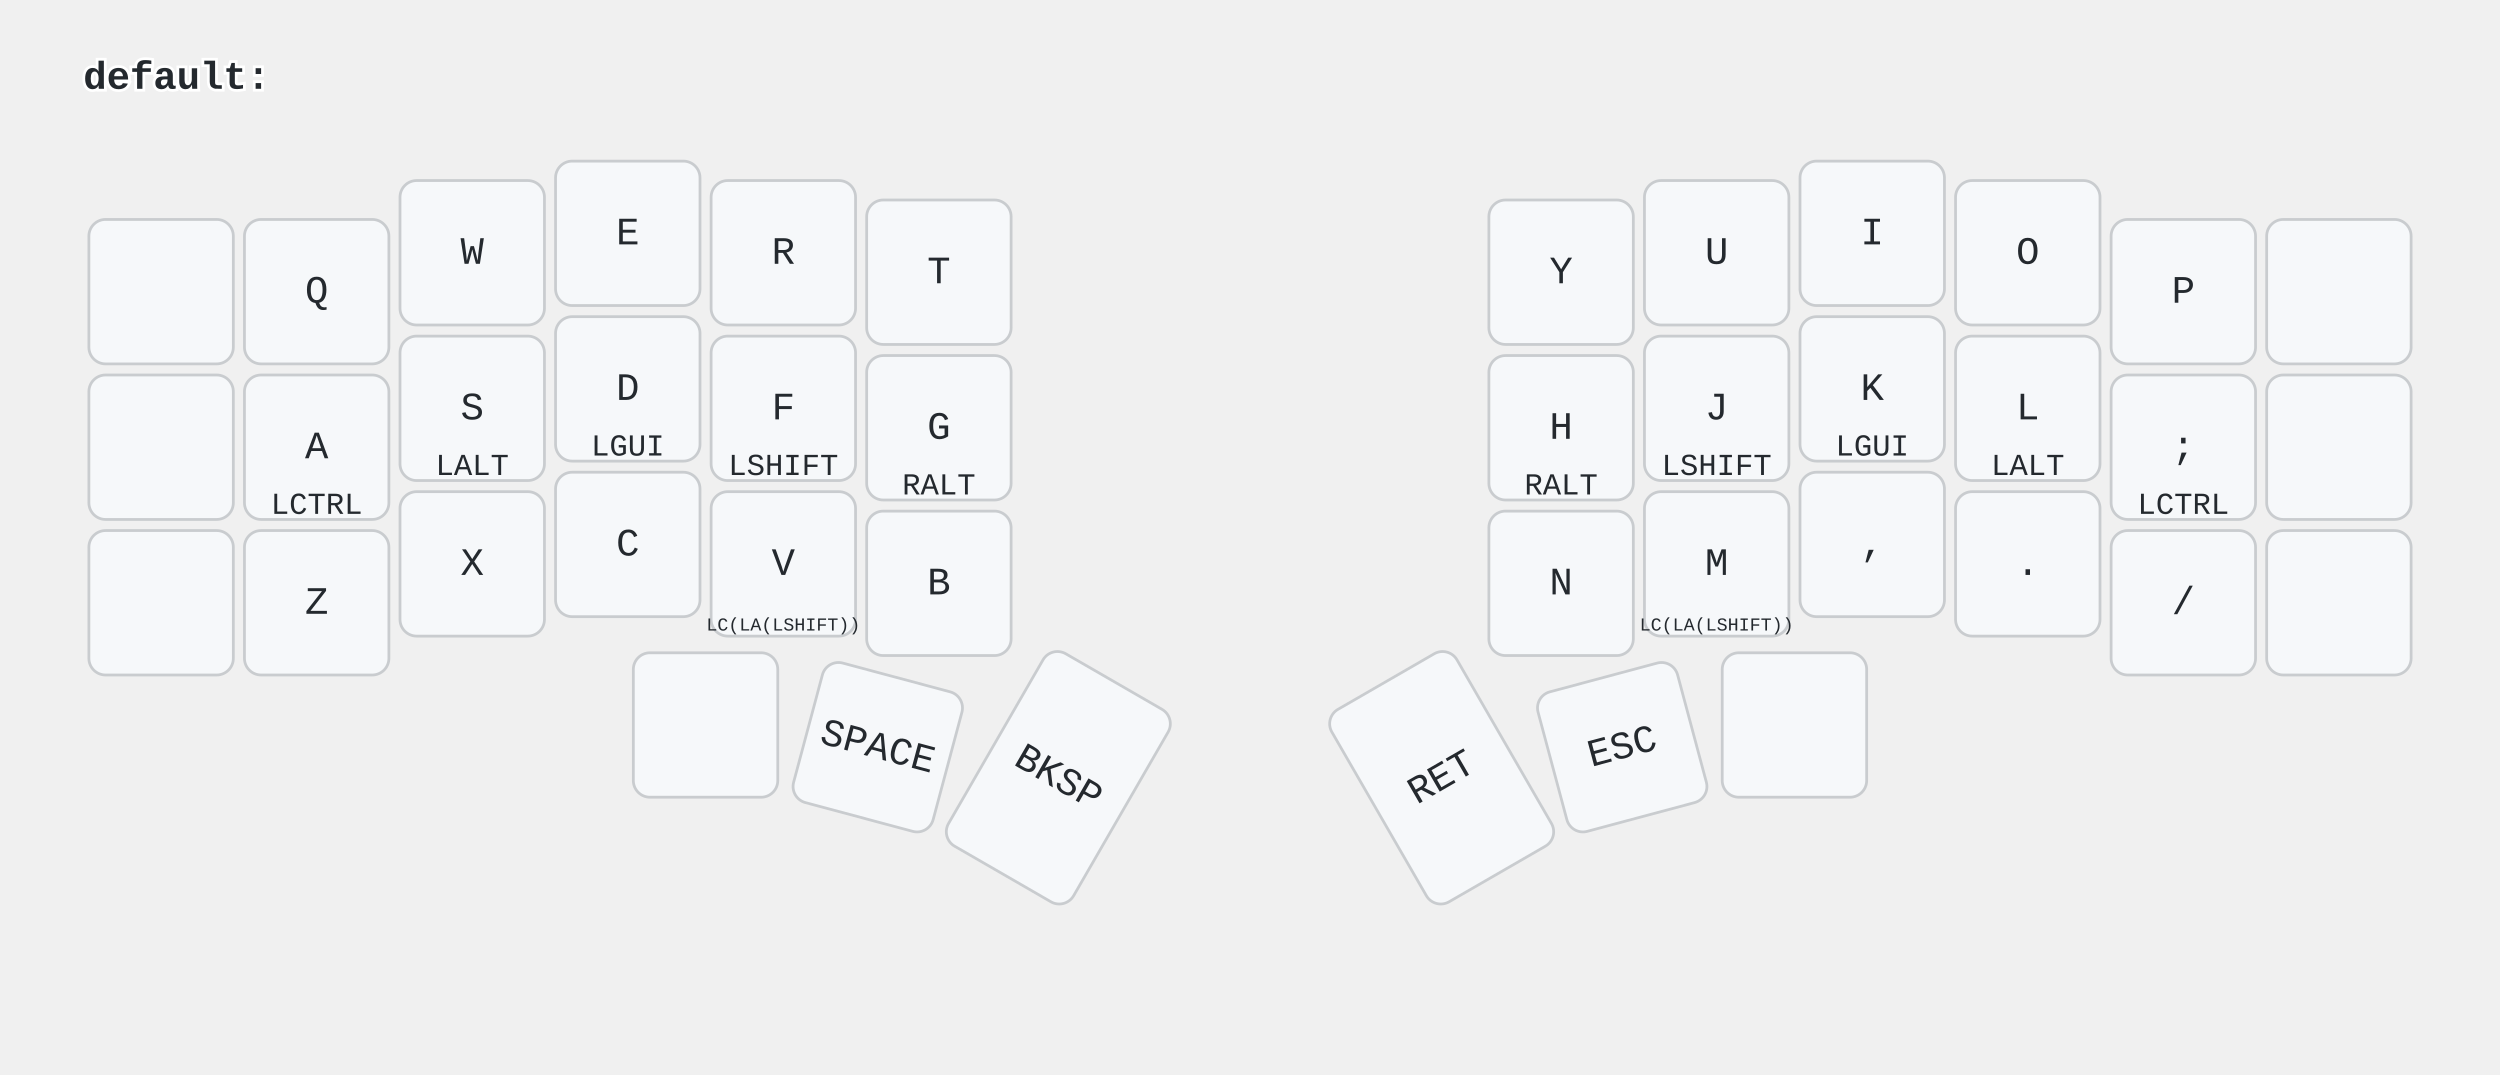
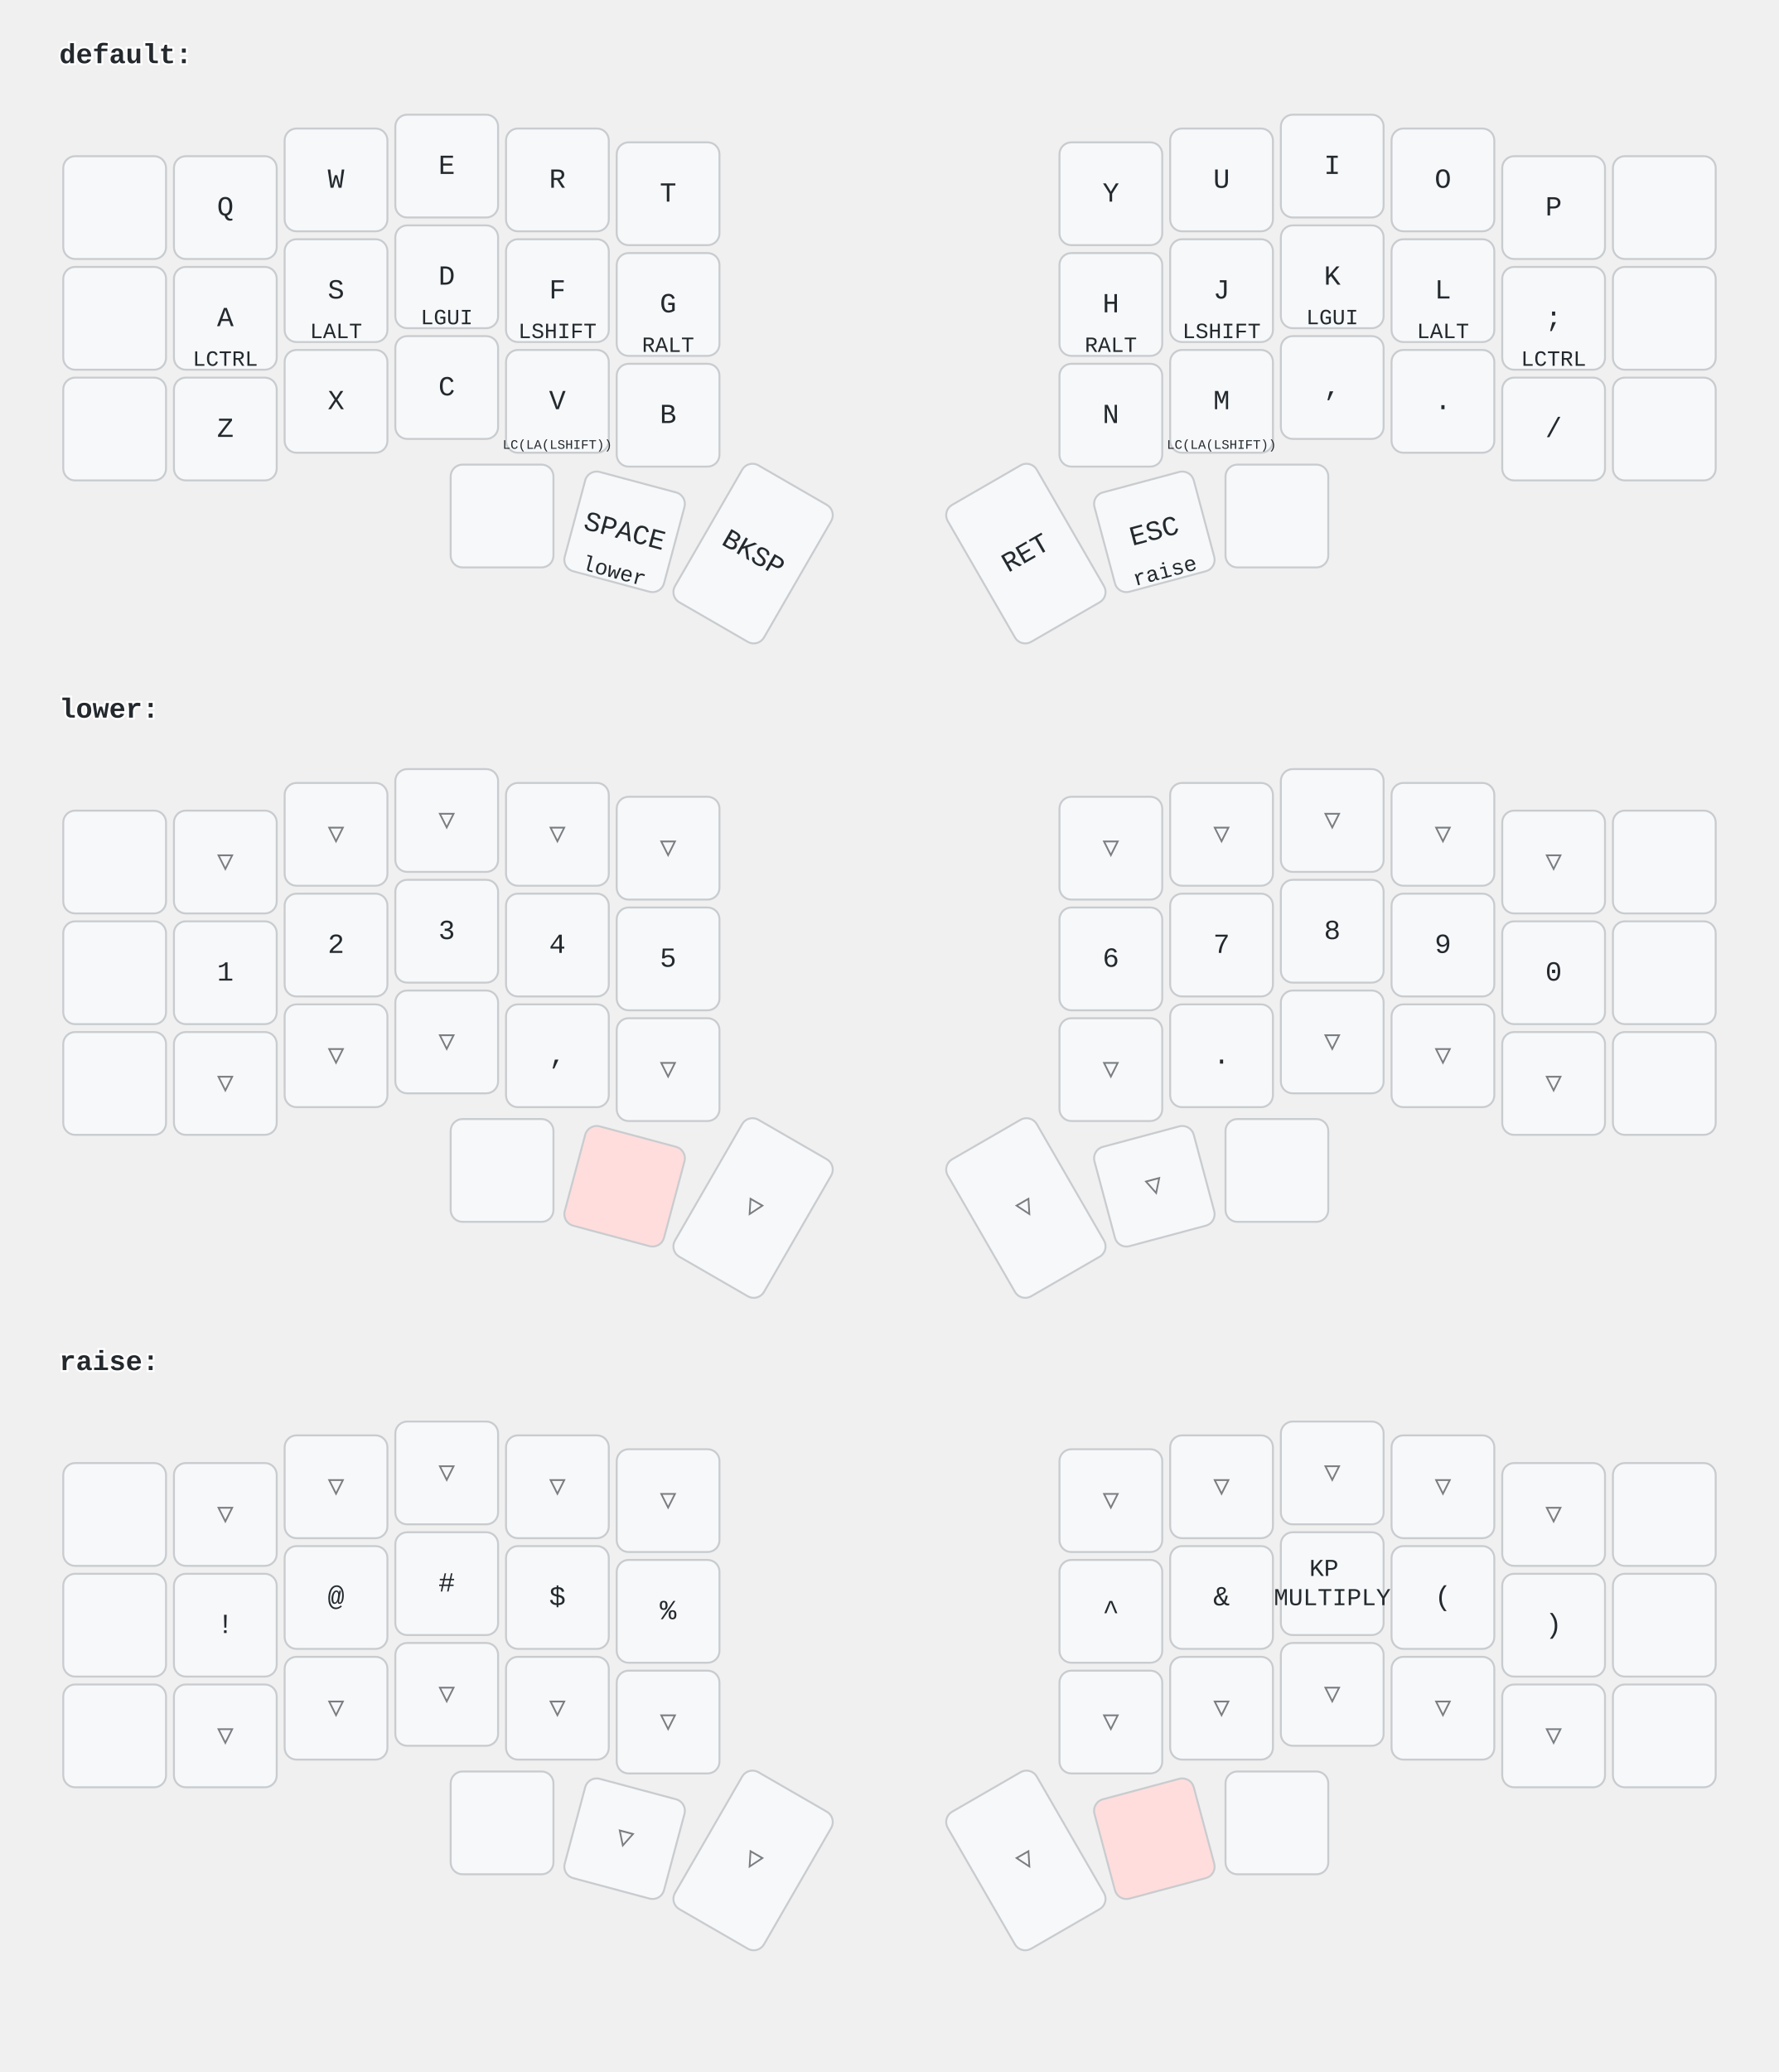
- <svg xmlns="http://www.w3.org/2000/svg" width="900" height="387" viewBox="0 0 900 387" class="keymap">
+ <svg xmlns="http://www.w3.org/2000/svg" width="900" height="1048" viewBox="0 0 900 1048" class="keymap">
  <style>/* inherit to force styles through use tags */
svg path {
    fill: inherit;
}

/* font and background color specifications */
svg.keymap {
    font-family: SFMono-Regular,Consolas,Liberation Mono,Menlo,monospace;
    font-size: 14px;
    font-kerning: normal;
    text-rendering: optimizeLegibility;
    fill: #24292e;
}

/* default key styling */
rect.key {
    fill: #f6f8fa;
    stroke: #c9cccf;
    stroke-width: 1;
}

/* default key side styling, only used is draw_key_sides is set */
rect.side {
    filter: brightness(90%);
}

/* color accent for combo boxes */
rect.combo, rect.combo-separate {
    fill: #cdf;
}

/* color accent for held keys */
rect.held, rect.combo.held {
    fill: #fdd;
}

/* color accent for ghost (optional) keys */
rect.ghost, rect.combo.ghost {
    stroke-dasharray: 4, 4;
    stroke-width: 2;
}

text {
    text-anchor: middle;
    dominant-baseline: middle;
}

/* styling for layer labels */
text.label {
    font-weight: bold;
    text-anchor: start;
    stroke: white;
    stroke-width: 2;
    paint-order: stroke;
}

/* styling for combo tap, and key hold/shifted label text */
text.combo, text.hold, text.shifted {
    font-size: 11px;
}

text.hold {
    text-anchor: middle;
    dominant-baseline: auto;
}

text.shifted {
    text-anchor: middle;
    dominant-baseline: hanging;
}

/* styling for hold/shifted label text in combo box */
text.combo.hold, text.combo.shifted {
    font-size: 8px;
}

/* lighter symbol for transparent keys */
text.trans {
    fill: #7b7e81;
}

/* styling for combo dendrons */
path.combo {
    stroke-width: 1;
    stroke: gray;
    fill: none;
}

/* Start Tabler Icons Cleanup */
/* cannot use height/width with glyphs */
.icon-tabler &gt; path {
    fill: inherit;
    stroke: inherit;
    stroke-width: 2;
}
/* hide tabler's default box */
.icon-tabler &gt; path[stroke="none"][fill="none"] {
    visibility: hidden;
}
/* End Tabler Icons Cleanup */
</style>
  <g transform="translate(30, 0)" class="layer-default">
    <text x="0" y="28" class="label">default:</text>
    <g transform="translate(0, 56)">
      <g transform="translate(28, 49)" class="key keypos-0">
        <rect rx="6" ry="6" x="-26" y="-26" width="52" height="52" class="key" />
      </g>
      <g transform="translate(84, 49)" class="key keypos-1">
        <rect rx="6" ry="6" x="-26" y="-26" width="52" height="52" class="key" />
        <text x="0" y="0" class="key tap">Q</text>
      </g>
      <g transform="translate(140, 35)" class="key keypos-2">
        <rect rx="6" ry="6" x="-26" y="-26" width="52" height="52" class="key" />
        <text x="0" y="0" class="key tap">W</text>
      </g>
      <g transform="translate(196, 28)" class="key keypos-3">
        <rect rx="6" ry="6" x="-26" y="-26" width="52" height="52" class="key" />
        <text x="0" y="0" class="key tap">E</text>
      </g>
      <g transform="translate(252, 35)" class="key keypos-4">
        <rect rx="6" ry="6" x="-26" y="-26" width="52" height="52" class="key" />
        <text x="0" y="0" class="key tap">R</text>
      </g>
      <g transform="translate(308, 42)" class="key keypos-5">
        <rect rx="6" ry="6" x="-26" y="-26" width="52" height="52" class="key" />
        <text x="0" y="0" class="key tap">T</text>
      </g>
      <g transform="translate(532, 42)" class="key keypos-6">
        <rect rx="6" ry="6" x="-26" y="-26" width="52" height="52" class="key" />
        <text x="0" y="0" class="key tap">Y</text>
      </g>
      <g transform="translate(588, 35)" class="key keypos-7">
        <rect rx="6" ry="6" x="-26" y="-26" width="52" height="52" class="key" />
        <text x="0" y="0" class="key tap">U</text>
      </g>
      <g transform="translate(644, 28)" class="key keypos-8">
        <rect rx="6" ry="6" x="-26" y="-26" width="52" height="52" class="key" />
        <text x="0" y="0" class="key tap">I</text>
      </g>
      <g transform="translate(700, 35)" class="key keypos-9">
        <rect rx="6" ry="6" x="-26" y="-26" width="52" height="52" class="key" />
        <text x="0" y="0" class="key tap">O</text>
      </g>
      <g transform="translate(756, 49)" class="key keypos-10">
        <rect rx="6" ry="6" x="-26" y="-26" width="52" height="52" class="key" />
        <text x="0" y="0" class="key tap">P</text>
      </g>
      <g transform="translate(812, 49)" class="key keypos-11">
        <rect rx="6" ry="6" x="-26" y="-26" width="52" height="52" class="key" />
      </g>
      <g transform="translate(28, 105)" class="key keypos-12">
        <rect rx="6" ry="6" x="-26" y="-26" width="52" height="52" class="key" />
      </g>
      <g transform="translate(84, 105)" class="key keypos-13">
        <rect rx="6" ry="6" x="-26" y="-26" width="52" height="52" class="key" />
        <text x="0" y="0" class="key tap">A</text>
        <text x="0" y="24" class="key hold">LCTRL</text>
      </g>
      <g transform="translate(140, 91)" class="key keypos-14">
        <rect rx="6" ry="6" x="-26" y="-26" width="52" height="52" class="key" />
        <text x="0" y="0" class="key tap">S</text>
        <text x="0" y="24" class="key hold">LALT</text>
      </g>
      <g transform="translate(196, 84)" class="key keypos-15">
        <rect rx="6" ry="6" x="-26" y="-26" width="52" height="52" class="key" />
        <text x="0" y="0" class="key tap">D</text>
        <text x="0" y="24" class="key hold">LGUI</text>
      </g>
      <g transform="translate(252, 91)" class="key keypos-16">
        <rect rx="6" ry="6" x="-26" y="-26" width="52" height="52" class="key" />
        <text x="0" y="0" class="key tap">F</text>
        <text x="0" y="24" class="key hold">LSHIFT</text>
      </g>
      <g transform="translate(308, 98)" class="key keypos-17">
        <rect rx="6" ry="6" x="-26" y="-26" width="52" height="52" class="key" />
        <text x="0" y="0" class="key tap">G</text>
        <text x="0" y="24" class="key hold">RALT</text>
      </g>
      <g transform="translate(532, 98)" class="key keypos-18">
        <rect rx="6" ry="6" x="-26" y="-26" width="52" height="52" class="key" />
        <text x="0" y="0" class="key tap">H</text>
        <text x="0" y="24" class="key hold">RALT</text>
      </g>
      <g transform="translate(588, 91)" class="key keypos-19">
        <rect rx="6" ry="6" x="-26" y="-26" width="52" height="52" class="key" />
        <text x="0" y="0" class="key tap">J</text>
        <text x="0" y="24" class="key hold">LSHIFT</text>
      </g>
      <g transform="translate(644, 84)" class="key keypos-20">
        <rect rx="6" ry="6" x="-26" y="-26" width="52" height="52" class="key" />
        <text x="0" y="0" class="key tap">K</text>
        <text x="0" y="24" class="key hold">LGUI</text>
      </g>
      <g transform="translate(700, 91)" class="key keypos-21">
        <rect rx="6" ry="6" x="-26" y="-26" width="52" height="52" class="key" />
        <text x="0" y="0" class="key tap">L</text>
        <text x="0" y="24" class="key hold">LALT</text>
      </g>
      <g transform="translate(756, 105)" class="key keypos-22">
        <rect rx="6" ry="6" x="-26" y="-26" width="52" height="52" class="key" />
        <text x="0" y="0" class="key tap">;</text>
        <text x="0" y="24" class="key hold">LCTRL</text>
      </g>
      <g transform="translate(812, 105)" class="key keypos-23">
        <rect rx="6" ry="6" x="-26" y="-26" width="52" height="52" class="key" />
      </g>
      <g transform="translate(28, 161)" class="key keypos-24">
        <rect rx="6" ry="6" x="-26" y="-26" width="52" height="52" class="key" />
      </g>
      <g transform="translate(84, 161)" class="key keypos-25">
        <rect rx="6" ry="6" x="-26" y="-26" width="52" height="52" class="key" />
        <text x="0" y="0" class="key tap">Z</text>
      </g>
      <g transform="translate(140, 147)" class="key keypos-26">
        <rect rx="6" ry="6" x="-26" y="-26" width="52" height="52" class="key" />
        <text x="0" y="0" class="key tap">X</text>
      </g>
      <g transform="translate(196, 140)" class="key keypos-27">
        <rect rx="6" ry="6" x="-26" y="-26" width="52" height="52" class="key" />
        <text x="0" y="0" class="key tap">C</text>
      </g>
      <g transform="translate(252, 147)" class="key keypos-28">
        <rect rx="6" ry="6" x="-26" y="-26" width="52" height="52" class="key" />
        <text x="0" y="0" class="key tap">V</text>
        <text x="0" y="24" class="key hold">
          <tspan style="font-size: 60%">LC(LA(LSHIFT))</tspan>
        </text>
      </g>
      <g transform="translate(308, 154)" class="key keypos-29">
        <rect rx="6" ry="6" x="-26" y="-26" width="52" height="52" class="key" />
        <text x="0" y="0" class="key tap">B</text>
      </g>
      <g transform="translate(532, 154)" class="key keypos-30">
        <rect rx="6" ry="6" x="-26" y="-26" width="52" height="52" class="key" />
        <text x="0" y="0" class="key tap">N</text>
      </g>
      <g transform="translate(588, 147)" class="key keypos-31">
        <rect rx="6" ry="6" x="-26" y="-26" width="52" height="52" class="key" />
        <text x="0" y="0" class="key tap">M</text>
        <text x="0" y="24" class="key hold">
          <tspan style="font-size: 60%">LC(LA(LSHIFT))</tspan>
        </text>
      </g>
      <g transform="translate(644, 140)" class="key keypos-32">
        <rect rx="6" ry="6" x="-26" y="-26" width="52" height="52" class="key" />
        <text x="0" y="0" class="key tap">,</text>
      </g>
      <g transform="translate(700, 147)" class="key keypos-33">
        <rect rx="6" ry="6" x="-26" y="-26" width="52" height="52" class="key" />
        <text x="0" y="0" class="key tap">.</text>
      </g>
      <g transform="translate(756, 161)" class="key keypos-34">
        <rect rx="6" ry="6" x="-26" y="-26" width="52" height="52" class="key" />
        <text x="0" y="0" class="key tap">/</text>
      </g>
      <g transform="translate(812, 161)" class="key keypos-35">
        <rect rx="6" ry="6" x="-26" y="-26" width="52" height="52" class="key" />
      </g>
      <g transform="translate(224, 205)" class="key keypos-36">
        <rect rx="6" ry="6" x="-26" y="-26" width="52" height="52" class="key" />
      </g>
      <g transform="translate(286, 213) rotate(15.0)" class="key keypos-37">
        <rect rx="6" ry="6" x="-26" y="-26" width="52" height="52" class="key" />
        <text x="0" y="0" class="key tap">SPACE</text>
+         <text x="0" y="24" class="key hold">lower</text>
      </g>
      <g transform="translate(351, 224) rotate(30.0)" class="key keypos-38">
        <rect rx="6" ry="6" x="-26" y="-40" width="52" height="80" class="key" />
        <text x="0" y="0" class="key tap">BKSP</text>
      </g>
      <g transform="translate(489, 224) rotate(-30.0)" class="key keypos-39">
        <rect rx="6" ry="6" x="-26" y="-40" width="52" height="80" class="key" />
        <text x="0" y="0" class="key tap">RET</text>
      </g>
      <g transform="translate(554, 213) rotate(-15.0)" class="key keypos-40">
        <rect rx="6" ry="6" x="-26" y="-26" width="52" height="52" class="key" />
        <text x="0" y="0" class="key tap">ESC</text>
+         <text x="0" y="24" class="key hold">raise</text>
+       </g>
+       <g transform="translate(616, 205)" class="key keypos-41">
+         <rect rx="6" ry="6" x="-26" y="-26" width="52" height="52" class="key" />
+       </g>
+     </g>
+   </g>
+   <g transform="translate(30, 331)" class="layer-lower">
+     <text x="0" y="28" class="label">lower:</text>
+     <g transform="translate(0, 56)">
+       <g transform="translate(28, 49)" class="key keypos-0">
+         <rect rx="6" ry="6" x="-26" y="-26" width="52" height="52" class="key" />
+       </g>
+       <g transform="translate(84, 49)" class="key trans keypos-1">
+         <rect rx="6" ry="6" x="-26" y="-26" width="52" height="52" class="key trans" />
+         <text x="0" y="0" class="key trans tap">▽</text>
+       </g>
+       <g transform="translate(140, 35)" class="key trans keypos-2">
+         <rect rx="6" ry="6" x="-26" y="-26" width="52" height="52" class="key trans" />
+         <text x="0" y="0" class="key trans tap">▽</text>
+       </g>
+       <g transform="translate(196, 28)" class="key trans keypos-3">
+         <rect rx="6" ry="6" x="-26" y="-26" width="52" height="52" class="key trans" />
+         <text x="0" y="0" class="key trans tap">▽</text>
+       </g>
+       <g transform="translate(252, 35)" class="key trans keypos-4">
+         <rect rx="6" ry="6" x="-26" y="-26" width="52" height="52" class="key trans" />
+         <text x="0" y="0" class="key trans tap">▽</text>
+       </g>
+       <g transform="translate(308, 42)" class="key trans keypos-5">
+         <rect rx="6" ry="6" x="-26" y="-26" width="52" height="52" class="key trans" />
+         <text x="0" y="0" class="key trans tap">▽</text>
+       </g>
+       <g transform="translate(532, 42)" class="key trans keypos-6">
+         <rect rx="6" ry="6" x="-26" y="-26" width="52" height="52" class="key trans" />
+         <text x="0" y="0" class="key trans tap">▽</text>
+       </g>
+       <g transform="translate(588, 35)" class="key trans keypos-7">
+         <rect rx="6" ry="6" x="-26" y="-26" width="52" height="52" class="key trans" />
+         <text x="0" y="0" class="key trans tap">▽</text>
+       </g>
+       <g transform="translate(644, 28)" class="key trans keypos-8">
+         <rect rx="6" ry="6" x="-26" y="-26" width="52" height="52" class="key trans" />
+         <text x="0" y="0" class="key trans tap">▽</text>
+       </g>
+       <g transform="translate(700, 35)" class="key trans keypos-9">
+         <rect rx="6" ry="6" x="-26" y="-26" width="52" height="52" class="key trans" />
+         <text x="0" y="0" class="key trans tap">▽</text>
+       </g>
+       <g transform="translate(756, 49)" class="key trans keypos-10">
+         <rect rx="6" ry="6" x="-26" y="-26" width="52" height="52" class="key trans" />
+         <text x="0" y="0" class="key trans tap">▽</text>
+       </g>
+       <g transform="translate(812, 49)" class="key keypos-11">
+         <rect rx="6" ry="6" x="-26" y="-26" width="52" height="52" class="key" />
+       </g>
+       <g transform="translate(28, 105)" class="key keypos-12">
+         <rect rx="6" ry="6" x="-26" y="-26" width="52" height="52" class="key" />
+       </g>
+       <g transform="translate(84, 105)" class="key keypos-13">
+         <rect rx="6" ry="6" x="-26" y="-26" width="52" height="52" class="key" />
+         <text x="0" y="0" class="key tap">1</text>
+       </g>
+       <g transform="translate(140, 91)" class="key keypos-14">
+         <rect rx="6" ry="6" x="-26" y="-26" width="52" height="52" class="key" />
+         <text x="0" y="0" class="key tap">2</text>
+       </g>
+       <g transform="translate(196, 84)" class="key keypos-15">
+         <rect rx="6" ry="6" x="-26" y="-26" width="52" height="52" class="key" />
+         <text x="0" y="0" class="key tap">3</text>
+       </g>
+       <g transform="translate(252, 91)" class="key keypos-16">
+         <rect rx="6" ry="6" x="-26" y="-26" width="52" height="52" class="key" />
+         <text x="0" y="0" class="key tap">4</text>
+       </g>
+       <g transform="translate(308, 98)" class="key keypos-17">
+         <rect rx="6" ry="6" x="-26" y="-26" width="52" height="52" class="key" />
+         <text x="0" y="0" class="key tap">5</text>
+       </g>
+       <g transform="translate(532, 98)" class="key keypos-18">
+         <rect rx="6" ry="6" x="-26" y="-26" width="52" height="52" class="key" />
+         <text x="0" y="0" class="key tap">6</text>
+       </g>
+       <g transform="translate(588, 91)" class="key keypos-19">
+         <rect rx="6" ry="6" x="-26" y="-26" width="52" height="52" class="key" />
+         <text x="0" y="0" class="key tap">7</text>
+       </g>
+       <g transform="translate(644, 84)" class="key keypos-20">
+         <rect rx="6" ry="6" x="-26" y="-26" width="52" height="52" class="key" />
+         <text x="0" y="0" class="key tap">8</text>
+       </g>
+       <g transform="translate(700, 91)" class="key keypos-21">
+         <rect rx="6" ry="6" x="-26" y="-26" width="52" height="52" class="key" />
+         <text x="0" y="0" class="key tap">9</text>
+       </g>
+       <g transform="translate(756, 105)" class="key keypos-22">
+         <rect rx="6" ry="6" x="-26" y="-26" width="52" height="52" class="key" />
+         <text x="0" y="0" class="key tap">0</text>
+       </g>
+       <g transform="translate(812, 105)" class="key keypos-23">
+         <rect rx="6" ry="6" x="-26" y="-26" width="52" height="52" class="key" />
+       </g>
+       <g transform="translate(28, 161)" class="key keypos-24">
+         <rect rx="6" ry="6" x="-26" y="-26" width="52" height="52" class="key" />
+       </g>
+       <g transform="translate(84, 161)" class="key trans keypos-25">
+         <rect rx="6" ry="6" x="-26" y="-26" width="52" height="52" class="key trans" />
+         <text x="0" y="0" class="key trans tap">▽</text>
+       </g>
+       <g transform="translate(140, 147)" class="key trans keypos-26">
+         <rect rx="6" ry="6" x="-26" y="-26" width="52" height="52" class="key trans" />
+         <text x="0" y="0" class="key trans tap">▽</text>
+       </g>
+       <g transform="translate(196, 140)" class="key trans keypos-27">
+         <rect rx="6" ry="6" x="-26" y="-26" width="52" height="52" class="key trans" />
+         <text x="0" y="0" class="key trans tap">▽</text>
+       </g>
+       <g transform="translate(252, 147)" class="key keypos-28">
+         <rect rx="6" ry="6" x="-26" y="-26" width="52" height="52" class="key" />
+         <text x="0" y="0" class="key tap">,</text>
+       </g>
+       <g transform="translate(308, 154)" class="key trans keypos-29">
+         <rect rx="6" ry="6" x="-26" y="-26" width="52" height="52" class="key trans" />
+         <text x="0" y="0" class="key trans tap">▽</text>
+       </g>
+       <g transform="translate(532, 154)" class="key trans keypos-30">
+         <rect rx="6" ry="6" x="-26" y="-26" width="52" height="52" class="key trans" />
+         <text x="0" y="0" class="key trans tap">▽</text>
+       </g>
+       <g transform="translate(588, 147)" class="key keypos-31">
+         <rect rx="6" ry="6" x="-26" y="-26" width="52" height="52" class="key" />
+         <text x="0" y="0" class="key tap">.</text>
+       </g>
+       <g transform="translate(644, 140)" class="key trans keypos-32">
+         <rect rx="6" ry="6" x="-26" y="-26" width="52" height="52" class="key trans" />
+         <text x="0" y="0" class="key trans tap">▽</text>
+       </g>
+       <g transform="translate(700, 147)" class="key trans keypos-33">
+         <rect rx="6" ry="6" x="-26" y="-26" width="52" height="52" class="key trans" />
+         <text x="0" y="0" class="key trans tap">▽</text>
+       </g>
+       <g transform="translate(756, 161)" class="key trans keypos-34">
+         <rect rx="6" ry="6" x="-26" y="-26" width="52" height="52" class="key trans" />
+         <text x="0" y="0" class="key trans tap">▽</text>
+       </g>
+       <g transform="translate(812, 161)" class="key keypos-35">
+         <rect rx="6" ry="6" x="-26" y="-26" width="52" height="52" class="key" />
+       </g>
+       <g transform="translate(224, 205)" class="key keypos-36">
+         <rect rx="6" ry="6" x="-26" y="-26" width="52" height="52" class="key" />
+       </g>
+       <g transform="translate(286, 213) rotate(15.0)" class="key held keypos-37">
+         <rect rx="6" ry="6" x="-26" y="-26" width="52" height="52" class="key held" />
+       </g>
+       <g transform="translate(351, 224) rotate(30.0)" class="key trans keypos-38">
+         <rect rx="6" ry="6" x="-26" y="-40" width="52" height="80" class="key trans" />
+         <text x="0" y="0" class="key trans tap">▽</text>
+       </g>
+       <g transform="translate(489, 224) rotate(-30.0)" class="key trans keypos-39">
+         <rect rx="6" ry="6" x="-26" y="-40" width="52" height="80" class="key trans" />
+         <text x="0" y="0" class="key trans tap">▽</text>
+       </g>
+       <g transform="translate(554, 213) rotate(-15.0)" class="key trans keypos-40">
+         <rect rx="6" ry="6" x="-26" y="-26" width="52" height="52" class="key trans" />
+         <text x="0" y="0" class="key trans tap">▽</text>
+       </g>
+       <g transform="translate(616, 205)" class="key keypos-41">
+         <rect rx="6" ry="6" x="-26" y="-26" width="52" height="52" class="key" />
+       </g>
+     </g>
+   </g>
+   <g transform="translate(30, 661)" class="layer-raise">
+     <text x="0" y="28" class="label">raise:</text>
+     <g transform="translate(0, 56)">
+       <g transform="translate(28, 49)" class="key keypos-0">
+         <rect rx="6" ry="6" x="-26" y="-26" width="52" height="52" class="key" />
+       </g>
+       <g transform="translate(84, 49)" class="key trans keypos-1">
+         <rect rx="6" ry="6" x="-26" y="-26" width="52" height="52" class="key trans" />
+         <text x="0" y="0" class="key trans tap">▽</text>
+       </g>
+       <g transform="translate(140, 35)" class="key trans keypos-2">
+         <rect rx="6" ry="6" x="-26" y="-26" width="52" height="52" class="key trans" />
+         <text x="0" y="0" class="key trans tap">▽</text>
+       </g>
+       <g transform="translate(196, 28)" class="key trans keypos-3">
+         <rect rx="6" ry="6" x="-26" y="-26" width="52" height="52" class="key trans" />
+         <text x="0" y="0" class="key trans tap">▽</text>
+       </g>
+       <g transform="translate(252, 35)" class="key trans keypos-4">
+         <rect rx="6" ry="6" x="-26" y="-26" width="52" height="52" class="key trans" />
+         <text x="0" y="0" class="key trans tap">▽</text>
+       </g>
+       <g transform="translate(308, 42)" class="key trans keypos-5">
+         <rect rx="6" ry="6" x="-26" y="-26" width="52" height="52" class="key trans" />
+         <text x="0" y="0" class="key trans tap">▽</text>
+       </g>
+       <g transform="translate(532, 42)" class="key trans keypos-6">
+         <rect rx="6" ry="6" x="-26" y="-26" width="52" height="52" class="key trans" />
+         <text x="0" y="0" class="key trans tap">▽</text>
+       </g>
+       <g transform="translate(588, 35)" class="key trans keypos-7">
+         <rect rx="6" ry="6" x="-26" y="-26" width="52" height="52" class="key trans" />
+         <text x="0" y="0" class="key trans tap">▽</text>
+       </g>
+       <g transform="translate(644, 28)" class="key trans keypos-8">
+         <rect rx="6" ry="6" x="-26" y="-26" width="52" height="52" class="key trans" />
+         <text x="0" y="0" class="key trans tap">▽</text>
+       </g>
+       <g transform="translate(700, 35)" class="key trans keypos-9">
+         <rect rx="6" ry="6" x="-26" y="-26" width="52" height="52" class="key trans" />
+         <text x="0" y="0" class="key trans tap">▽</text>
+       </g>
+       <g transform="translate(756, 49)" class="key trans keypos-10">
+         <rect rx="6" ry="6" x="-26" y="-26" width="52" height="52" class="key trans" />
+         <text x="0" y="0" class="key trans tap">▽</text>
+       </g>
+       <g transform="translate(812, 49)" class="key keypos-11">
+         <rect rx="6" ry="6" x="-26" y="-26" width="52" height="52" class="key" />
+       </g>
+       <g transform="translate(28, 105)" class="key keypos-12">
+         <rect rx="6" ry="6" x="-26" y="-26" width="52" height="52" class="key" />
+       </g>
+       <g transform="translate(84, 105)" class="key keypos-13">
+         <rect rx="6" ry="6" x="-26" y="-26" width="52" height="52" class="key" />
+         <text x="0" y="0" class="key tap">!</text>
+       </g>
+       <g transform="translate(140, 91)" class="key keypos-14">
+         <rect rx="6" ry="6" x="-26" y="-26" width="52" height="52" class="key" />
+         <text x="0" y="0" class="key tap">@</text>
+       </g>
+       <g transform="translate(196, 84)" class="key keypos-15">
+         <rect rx="6" ry="6" x="-26" y="-26" width="52" height="52" class="key" />
+         <text x="0" y="0" class="key tap">#</text>
+       </g>
+       <g transform="translate(252, 91)" class="key keypos-16">
+         <rect rx="6" ry="6" x="-26" y="-26" width="52" height="52" class="key" />
+         <text x="0" y="0" class="key tap">$</text>
+       </g>
+       <g transform="translate(308, 98)" class="key keypos-17">
+         <rect rx="6" ry="6" x="-26" y="-26" width="52" height="52" class="key" />
+         <text x="0" y="0" class="key tap">%</text>
+       </g>
+       <g transform="translate(532, 98)" class="key keypos-18">
+         <rect rx="6" ry="6" x="-26" y="-26" width="52" height="52" class="key" />
+         <text x="0" y="0" class="key tap">^</text>
+       </g>
+       <g transform="translate(588, 91)" class="key keypos-19">
+         <rect rx="6" ry="6" x="-26" y="-26" width="52" height="52" class="key" />
+         <text x="0" y="0" class="key tap">&amp;</text>
+       </g>
+       <g transform="translate(644, 84)" class="key keypos-20">
+         <rect rx="6" ry="6" x="-26" y="-26" width="52" height="52" class="key" />
+         <text x="0" y="0" class="key tap">
+           <tspan x="0" dy="-0.6em" style="font-size: 88%">KP</tspan>
+           <tspan x="0" dy="1.2em" style="font-size: 88%">MULTIPLY</tspan>
+         </text>
+       </g>
+       <g transform="translate(700, 91)" class="key keypos-21">
+         <rect rx="6" ry="6" x="-26" y="-26" width="52" height="52" class="key" />
+         <text x="0" y="0" class="key tap">(</text>
+       </g>
+       <g transform="translate(756, 105)" class="key keypos-22">
+         <rect rx="6" ry="6" x="-26" y="-26" width="52" height="52" class="key" />
+         <text x="0" y="0" class="key tap">)</text>
+       </g>
+       <g transform="translate(812, 105)" class="key keypos-23">
+         <rect rx="6" ry="6" x="-26" y="-26" width="52" height="52" class="key" />
+       </g>
+       <g transform="translate(28, 161)" class="key keypos-24">
+         <rect rx="6" ry="6" x="-26" y="-26" width="52" height="52" class="key" />
+       </g>
+       <g transform="translate(84, 161)" class="key trans keypos-25">
+         <rect rx="6" ry="6" x="-26" y="-26" width="52" height="52" class="key trans" />
+         <text x="0" y="0" class="key trans tap">▽</text>
+       </g>
+       <g transform="translate(140, 147)" class="key trans keypos-26">
+         <rect rx="6" ry="6" x="-26" y="-26" width="52" height="52" class="key trans" />
+         <text x="0" y="0" class="key trans tap">▽</text>
+       </g>
+       <g transform="translate(196, 140)" class="key trans keypos-27">
+         <rect rx="6" ry="6" x="-26" y="-26" width="52" height="52" class="key trans" />
+         <text x="0" y="0" class="key trans tap">▽</text>
+       </g>
+       <g transform="translate(252, 147)" class="key trans keypos-28">
+         <rect rx="6" ry="6" x="-26" y="-26" width="52" height="52" class="key trans" />
+         <text x="0" y="0" class="key trans tap">▽</text>
+       </g>
+       <g transform="translate(308, 154)" class="key trans keypos-29">
+         <rect rx="6" ry="6" x="-26" y="-26" width="52" height="52" class="key trans" />
+         <text x="0" y="0" class="key trans tap">▽</text>
+       </g>
+       <g transform="translate(532, 154)" class="key trans keypos-30">
+         <rect rx="6" ry="6" x="-26" y="-26" width="52" height="52" class="key trans" />
+         <text x="0" y="0" class="key trans tap">▽</text>
+       </g>
+       <g transform="translate(588, 147)" class="key trans keypos-31">
+         <rect rx="6" ry="6" x="-26" y="-26" width="52" height="52" class="key trans" />
+         <text x="0" y="0" class="key trans tap">▽</text>
+       </g>
+       <g transform="translate(644, 140)" class="key trans keypos-32">
+         <rect rx="6" ry="6" x="-26" y="-26" width="52" height="52" class="key trans" />
+         <text x="0" y="0" class="key trans tap">▽</text>
+       </g>
+       <g transform="translate(700, 147)" class="key trans keypos-33">
+         <rect rx="6" ry="6" x="-26" y="-26" width="52" height="52" class="key trans" />
+         <text x="0" y="0" class="key trans tap">▽</text>
+       </g>
+       <g transform="translate(756, 161)" class="key trans keypos-34">
+         <rect rx="6" ry="6" x="-26" y="-26" width="52" height="52" class="key trans" />
+         <text x="0" y="0" class="key trans tap">▽</text>
+       </g>
+       <g transform="translate(812, 161)" class="key keypos-35">
+         <rect rx="6" ry="6" x="-26" y="-26" width="52" height="52" class="key" />
+       </g>
+       <g transform="translate(224, 205)" class="key keypos-36">
+         <rect rx="6" ry="6" x="-26" y="-26" width="52" height="52" class="key" />
+       </g>
+       <g transform="translate(286, 213) rotate(15.0)" class="key trans keypos-37">
+         <rect rx="6" ry="6" x="-26" y="-26" width="52" height="52" class="key trans" />
+         <text x="0" y="0" class="key trans tap">▽</text>
+       </g>
+       <g transform="translate(351, 224) rotate(30.0)" class="key trans keypos-38">
+         <rect rx="6" ry="6" x="-26" y="-40" width="52" height="80" class="key trans" />
+         <text x="0" y="0" class="key trans tap">▽</text>
+       </g>
+       <g transform="translate(489, 224) rotate(-30.0)" class="key trans keypos-39">
+         <rect rx="6" ry="6" x="-26" y="-40" width="52" height="80" class="key trans" />
+         <text x="0" y="0" class="key trans tap">▽</text>
+       </g>
+       <g transform="translate(554, 213) rotate(-15.0)" class="key held keypos-40">
+         <rect rx="6" ry="6" x="-26" y="-26" width="52" height="52" class="key held" />
      </g>
      <g transform="translate(616, 205)" class="key keypos-41">
        <rect rx="6" ry="6" x="-26" y="-26" width="52" height="52" class="key" />
      </g>
    </g>
  </g>
</svg>
